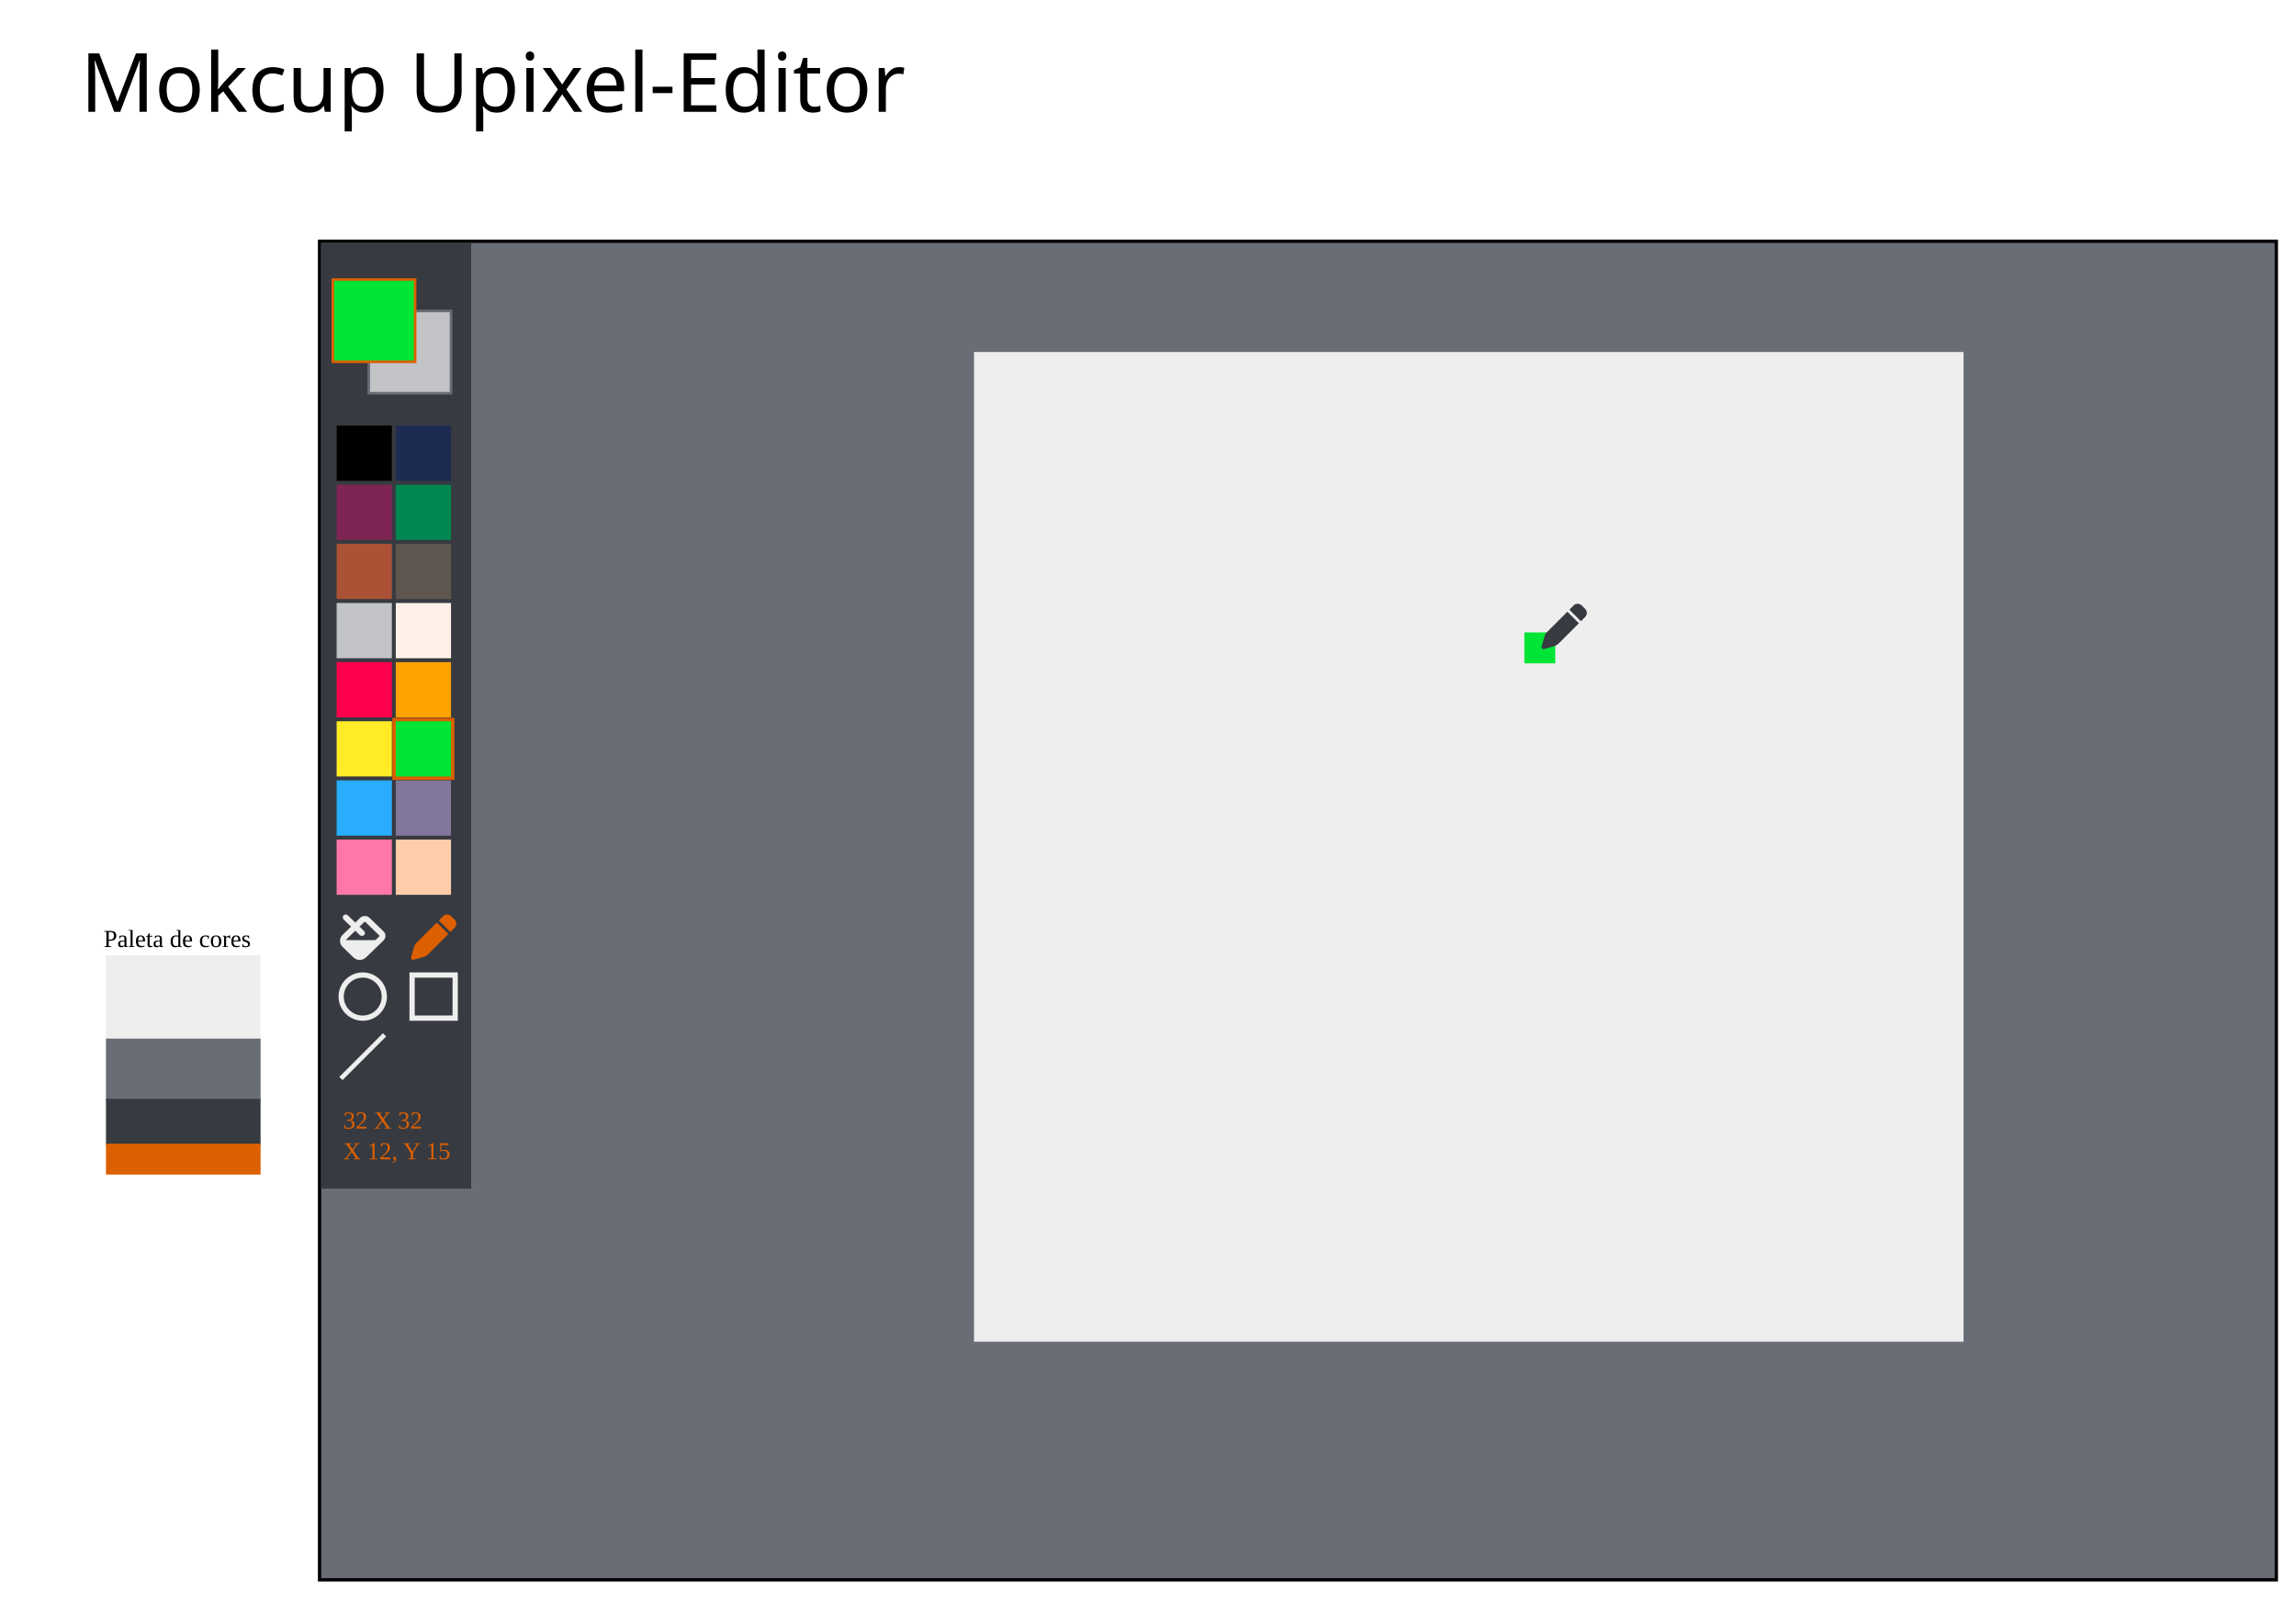
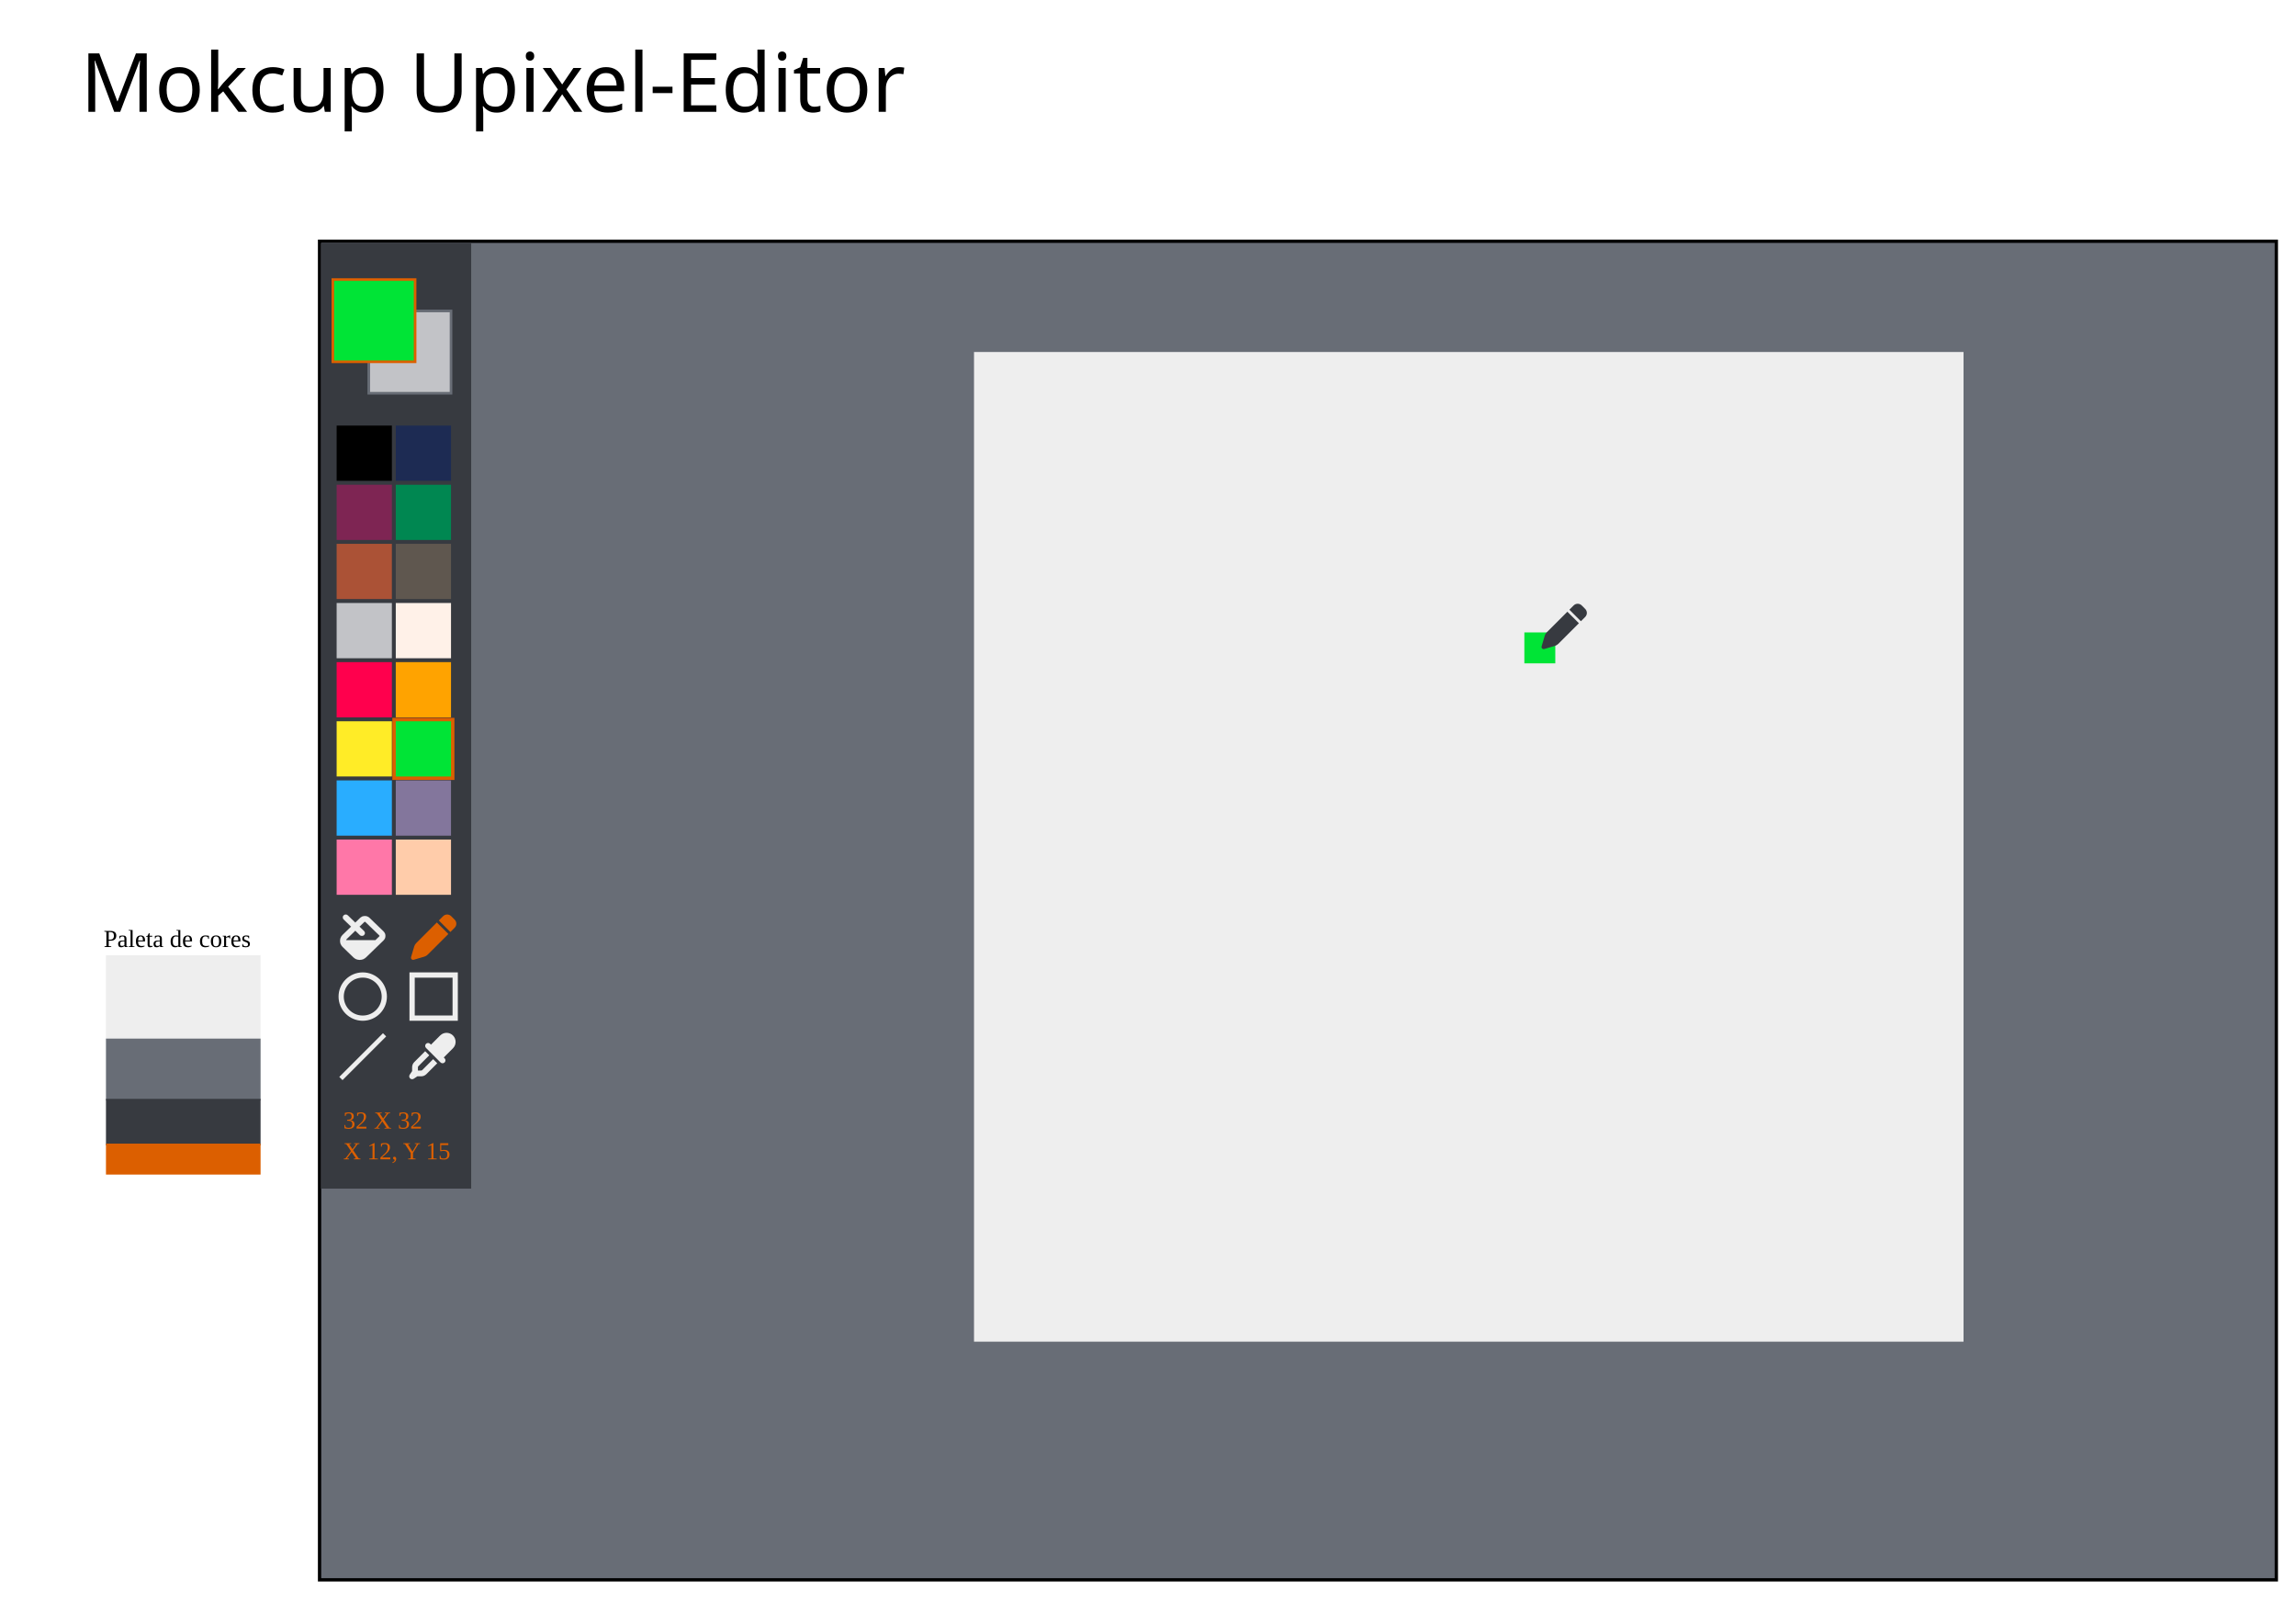
<svg xmlns="http://www.w3.org/2000/svg" width="297mm" height="210mm" viewBox="0 0 297 210" version="1.1" id="svg1" xml:space="preserve">
  <defs id="defs1">
    <rect x="39.337" y="18.264" width="411.637" height="67.435" id="rect30" />
    <rect x="165.901" y="466.907" width="74.506" height="44.704" id="rect29" />
    <rect x="39.24" y="435.117" width="91.891" height="23.842" id="rect7" />
  </defs>
  <g id="layer1">
    <rect style="fill:#686d76;fill-opacity:1;stroke:#000000;stroke-width:0.426;stroke-dasharray:none;stroke-opacity:1" id="rect1" width="253.121" height="173.125" x="41.336" y="31.201" />
    <rect style="fill:#373a40;fill-opacity:1;stroke:none;stroke-width:0.406;stroke-dasharray:none;stroke-opacity:1" id="rect2" width="19.437" height="122.266" x="41.513" y="31.464" />
    <g id="g6" transform="translate(0.2628419,-38.90061)">
      <rect style="fill:#eeeeee;fill-opacity:1;stroke:none;stroke-width:0.433;stroke-dasharray:none;stroke-opacity:1" id="rect3" width="20" height="11" x="13.444" y="162.436" />
      <rect style="fill:#686d76;fill-opacity:1;stroke:none;stroke-width:0.37;stroke-dasharray:none;stroke-opacity:1" id="rect4" width="20" height="8" x="13.444" y="173.228" />
      <rect style="fill:#373a40;fill-opacity:1;stroke:none;stroke-width:0.32;stroke-dasharray:none;stroke-opacity:1" id="rect5" width="20" height="6" x="13.444" y="181.02" />
      <rect style="fill:#dc5f00;fill-opacity:1;stroke:none;stroke-width:0.261;stroke-dasharray:none;stroke-opacity:1" id="rect6" width="20" height="4" x="13.444" y="186.811" />
    </g>
    <text xml:space="preserve" transform="matrix(0.2645833,0,0,0.2645833,3.022682,4.468313)" id="text6" style="text-align:start;writing-mode:lr-tb;direction:ltr;white-space:pre;shape-inside:url(#rect7);display:inline;fill:#000000;fill-opacity:1;stroke:none;stroke-width:1.002;stroke-dasharray:none;stroke-opacity:1">
-       <tspan x="39.24" y="446.036" id="tspan1">Paleta de cores</tspan>
+       <tspan x="39.24" y="446.036" id="tspan5">Paleta de cores</tspan>
    </text>
    <rect style="fill:#eeeeee;fill-opacity:1;stroke:none;stroke-width:0.329;stroke-dasharray:none;stroke-opacity:1" id="rect8" width="128" height="128" x="125.994" y="45.524" />
    <g id="g24" transform="matrix(1.606026,0,0,1.606026,-48.50428,-79.66993)">
      <g id="g25" transform="translate(-183.3264,13.66726)">
        <rect style="fill:#000000;fill-opacity:1;stroke:#373a40;stroke-width:0.275;stroke-dasharray:none;stroke-opacity:1" id="rect9" width="4.725" height="4.725" x="240.504" y="70.073" />
        <rect style="fill:#7e2553;fill-opacity:1;stroke:#373a40;stroke-width:0.275;stroke-dasharray:none;stroke-opacity:1" id="rect11" width="4.725" height="4.725" x="240.504" y="74.836" />
        <rect style="fill:#008751;fill-opacity:1;stroke:#373a40;stroke-width:0.275;stroke-dasharray:none;stroke-opacity:1" id="rect12" width="4.725" height="4.725" x="245.267" y="74.836" />
        <rect style="fill:#ab5236;fill-opacity:1;stroke:#373a40;stroke-width:0.275;stroke-dasharray:none;stroke-opacity:1" id="rect13" width="4.725" height="4.725" x="240.504" y="79.598" />
        <rect style="fill:#5f574f;fill-opacity:1;stroke:#373a40;stroke-width:0.275;stroke-dasharray:none;stroke-opacity:1" id="rect14" width="4.725" height="4.725" x="245.267" y="79.598" />
        <rect style="fill:#c2c3c7;fill-opacity:1;stroke:#373a40;stroke-width:0.275;stroke-dasharray:none;stroke-opacity:1" id="rect15" width="4.725" height="4.725" x="240.504" y="84.361" />
        <rect style="fill:#fff1e8;fill-opacity:1;stroke:#373a40;stroke-width:0.275;stroke-dasharray:none;stroke-opacity:1" id="rect16" width="4.725" height="4.725" x="245.267" y="84.361" />
        <rect style="fill:#ff004d;fill-opacity:1;stroke:#373a40;stroke-width:0.275;stroke-dasharray:none;stroke-opacity:1" id="rect17" width="4.725" height="4.725" x="240.504" y="89.123" />
        <rect style="fill:#ffa300;fill-opacity:1;stroke:#373a40;stroke-width:0.275;stroke-dasharray:none;stroke-opacity:1" id="rect18" width="4.725" height="4.725" x="245.267" y="89.123" />
        <rect style="fill:#ffec27;fill-opacity:1;stroke:#373a40;stroke-width:0.275;stroke-dasharray:none;stroke-opacity:1" id="rect19" width="4.725" height="4.725" x="240.504" y="93.886" />
        <rect style="fill:#29adff;fill-opacity:1;stroke:#373a40;stroke-width:0.275;stroke-dasharray:none;stroke-opacity:1" id="rect21" width="4.725" height="4.725" x="240.504" y="98.648" />
        <rect style="fill:#83769c;fill-opacity:1;stroke:#373a40;stroke-width:0.275;stroke-dasharray:none;stroke-opacity:1" id="rect22" width="4.725" height="4.725" x="245.267" y="98.648" />
        <rect style="fill:#ff77a8;fill-opacity:1;stroke:#373a40;stroke-width:0.275;stroke-dasharray:none;stroke-opacity:1" id="rect23" width="4.725" height="4.725" x="240.504" y="103.411" />
        <rect style="fill:#ffccaa;fill-opacity:1;stroke:#373a40;stroke-width:0.275;stroke-dasharray:none;stroke-opacity:1" id="rect24" width="4.725" height="4.725" x="245.267" y="103.411" />
        <rect style="fill:#1d2b53;fill-opacity:1;stroke:#373a40;stroke-width:0.275;stroke-dasharray:none;stroke-opacity:1" id="rect10" width="4.725" height="4.725" x="245.267" y="70.073" />
        <rect style="fill:#00e436;fill-opacity:1;stroke:#dc5f00;stroke-width:0.275;stroke-dasharray:none;stroke-opacity:1" id="rect20" width="4.725" height="4.725" x="245.267" y="93.886" />
      </g>
      <rect style="fill:#c2c3c7;fill-opacity:1;stroke:#686d76;stroke-width:0.211;stroke-dasharray:none;stroke-opacity:1" id="rect26" width="6.624" height="6.624" x="59.904" y="74.65" />
      <rect style="fill:#00e436;fill-opacity:1;stroke:#dc5f00;stroke-width:0.211;stroke-dasharray:none;stroke-opacity:1" id="rect25" width="6.624" height="6.624" x="57.011" y="72.118" />
      <text xml:space="preserve" transform="matrix(0.1647442,0,0,0.1647442,30.20144,49.60689)" id="text29" style="font-style:normal;font-variant:normal;font-weight:normal;font-stretch:normal;font-size:40px;font-family:sans-serif;-inkscape-font-specification:'sans-serif, Normal';font-variant-ligatures:normal;font-variant-caps:normal;font-variant-numeric:normal;font-variant-east-asian:normal;text-align:start;writing-mode:lr-tb;direction:ltr;white-space:pre;shape-inside:url(#rect30);display:inline;fill:#000000;fill-opacity:1;stroke:none;stroke-width:2.638;stroke-dasharray:none;stroke-opacity:1">
-         <tspan x="39.338" y="54.659" id="tspan2">Mokcup Upixel-Editor</tspan>
+         <tspan x="39.338" y="54.659" id="tspan6">Mokcup Upixel-Editor</tspan>
      </text>
    </g>
    <path d="m 44.991,118.39 c -0.149,-0.144 -0.389,-0.144 -0.538,0 -0.149,0.144 -0.149,0.378 0,0.521 l 0.967,0.936 -1.096,1.06 c -0.446,0.432 -0.446,1.132 0,1.563 l 1.398,1.353 c 0.446,0.432 1.17,0.432 1.616,0 l 2.266,-2.193 c 0.334,-0.323 0.334,-0.848 0,-1.172 L 47.802,118.716 c -0.334,-0.323 -0.877,-0.323 -1.211,0 l -0.632,0.61 z m 0.969,1.979 0.588,0.569 c 0.149,0.144 0.39,0.144 0.539,0 0.149,-0.144 0.149,-0.378 0,-0.521 l -0.588,-0.569 0.632,-0.611 c 0.037,-0.036 0.098,-0.036 0.134,0 l 1.802,1.743 c 0.037,0.036 0.037,0.094 0,0.13 l -0.505,0.488 h -3.798 c 0.017,-0.062 0.05,-0.12 0.1,-0.168 z" id="path1" style="fill:#eeeeee;fill-opacity:1;stroke:#eeeeee;stroke-width:0.012;stroke-opacity:1" />
    <path d="m 57.322,118.492 -0.555,0.555 1.491,1.491 0.555,-0.555 c 0.287,-0.287 0.287,-0.751 0,-1.038 l -0.452,-0.453 c -0.287,-0.287 -0.751,-0.287 -1.038,0 z m -0.814,0.814 -2.673,2.674 c -0.119,0.119 -0.206,0.267 -0.255,0.429 l -0.406,1.379 c -0.029,0.098 -0.002,0.202 0.069,0.273 0.071,0.071 0.175,0.098 0.272,0.07 l 1.38,-0.406 c 0.162,-0.048 0.31,-0.135 0.429,-0.255 l 2.675,-2.674 z" id="path1-6" style="fill:#dc5f00;fill-opacity:1;stroke-width:0.011" />
    <circle style="fill:none;fill-opacity:1;stroke:#eeeeee;stroke-width:0.676;stroke-dasharray:none;stroke-opacity:1" id="path26" cx="46.922" cy="128.891" r="2.79" />
    <rect style="fill:none;fill-opacity:1;stroke:#eeeeee;stroke-width:0.682;stroke-dasharray:none;stroke-opacity:1" id="rect27" width="5.574" height="5.574" x="53.308" y="126.104" />
    <path style="fill:none;fill-opacity:1;stroke:#eeeeee;stroke-width:0.589;stroke-dasharray:none;stroke-opacity:1" d="m 49.746,133.838 -5.647,5.65" id="path27" />
    <rect style="fill:#00e436;fill-opacity:1;stroke:none;stroke-width:0.572;stroke-dasharray:none;stroke-opacity:1" id="rect28" width="4" height="4" x="197.185" y="81.794" />
    <path d="m 203.563,78.301 -0.555,0.555 1.491,1.491 0.555,-0.555 c 0.287,-0.287 0.287,-0.751 0,-1.038 l -0.452,-0.453 c -0.287,-0.287 -0.751,-0.287 -1.038,0 z m -0.814,0.814 -2.673,2.674 c -0.119,0.119 -0.206,0.267 -0.255,0.429 l -0.406,1.379 c -0.029,0.098 -0.002,0.202 0.069,0.273 0.071,0.071 0.175,0.098 0.272,0.07 l 1.38,-0.406 c 0.162,-0.048 0.31,-0.135 0.429,-0.255 l 2.675,-2.674 z" id="path28" style="fill:#373a40;fill-opacity:1;stroke-width:0.011" />
    <text xml:space="preserve" transform="matrix(0.2645833,0,0,0.2645833,0.5007614,19.54342)" id="text28" style="text-align:start;writing-mode:lr-tb;direction:ltr;white-space:pre;shape-inside:url(#rect29);display:inline;fill:#dc5f00;fill-opacity:1;stroke:none;stroke-width:2.638;stroke-dasharray:none;stroke-opacity:1">
-       <tspan x="165.9" y="477.825" id="tspan3">32 X 32
+       <tspan x="165.9" y="477.825" id="tspan7">32 X 32
</tspan>
-       <tspan x="165.9" y="492.825" id="tspan4">X 12, Y 15</tspan>
+       <tspan x="165.9" y="492.825" id="tspan8">X 12, Y 15</tspan>
    </text>
+     <path d="m 56.938,133.921 -1.189,1.191 -0.11,-0.11 c -0.146,-0.147 -0.384,-0.147 -0.531,0 -0.146,0.147 -0.146,0.384 0,0.531 l 1.875,1.875 c 0.146,0.147 0.384,0.147 0.531,0 0.146,-0.147 0.146,-0.384 0,-0.531 l -0.11,-0.11 1.189,-1.191 c 0.457,-0.457 0.457,-1.198 0,-1.654 -0.457,-0.456 -1.198,-0.457 -1.653,0 z m -3.354,3.447 c -0.176,0.176 -0.274,0.415 -0.274,0.663 v 0.497 l -0.312,0.468 c -0.1,0.149 -0.08,0.347 0.047,0.474 0.127,0.127 0.325,0.147 0.473,0.047 l 0.468,-0.312 h 0.497 c 0.248,0 0.487,-0.099 0.663,-0.274 l 1.414,-1.415 -0.531,-0.531 -1.414,1.415 c -0.035,0.035 -0.083,0.055 -0.132,0.055 h -0.423 v -0.423 c 0,-0.049 0.02,-0.097 0.055,-0.132 l 1.414,-1.415 -0.531,-0.531 z" id="path1-2" style="stroke-width:0.012;fill:#eeeeee;fill-opacity:1" />
  </g>
</svg>
